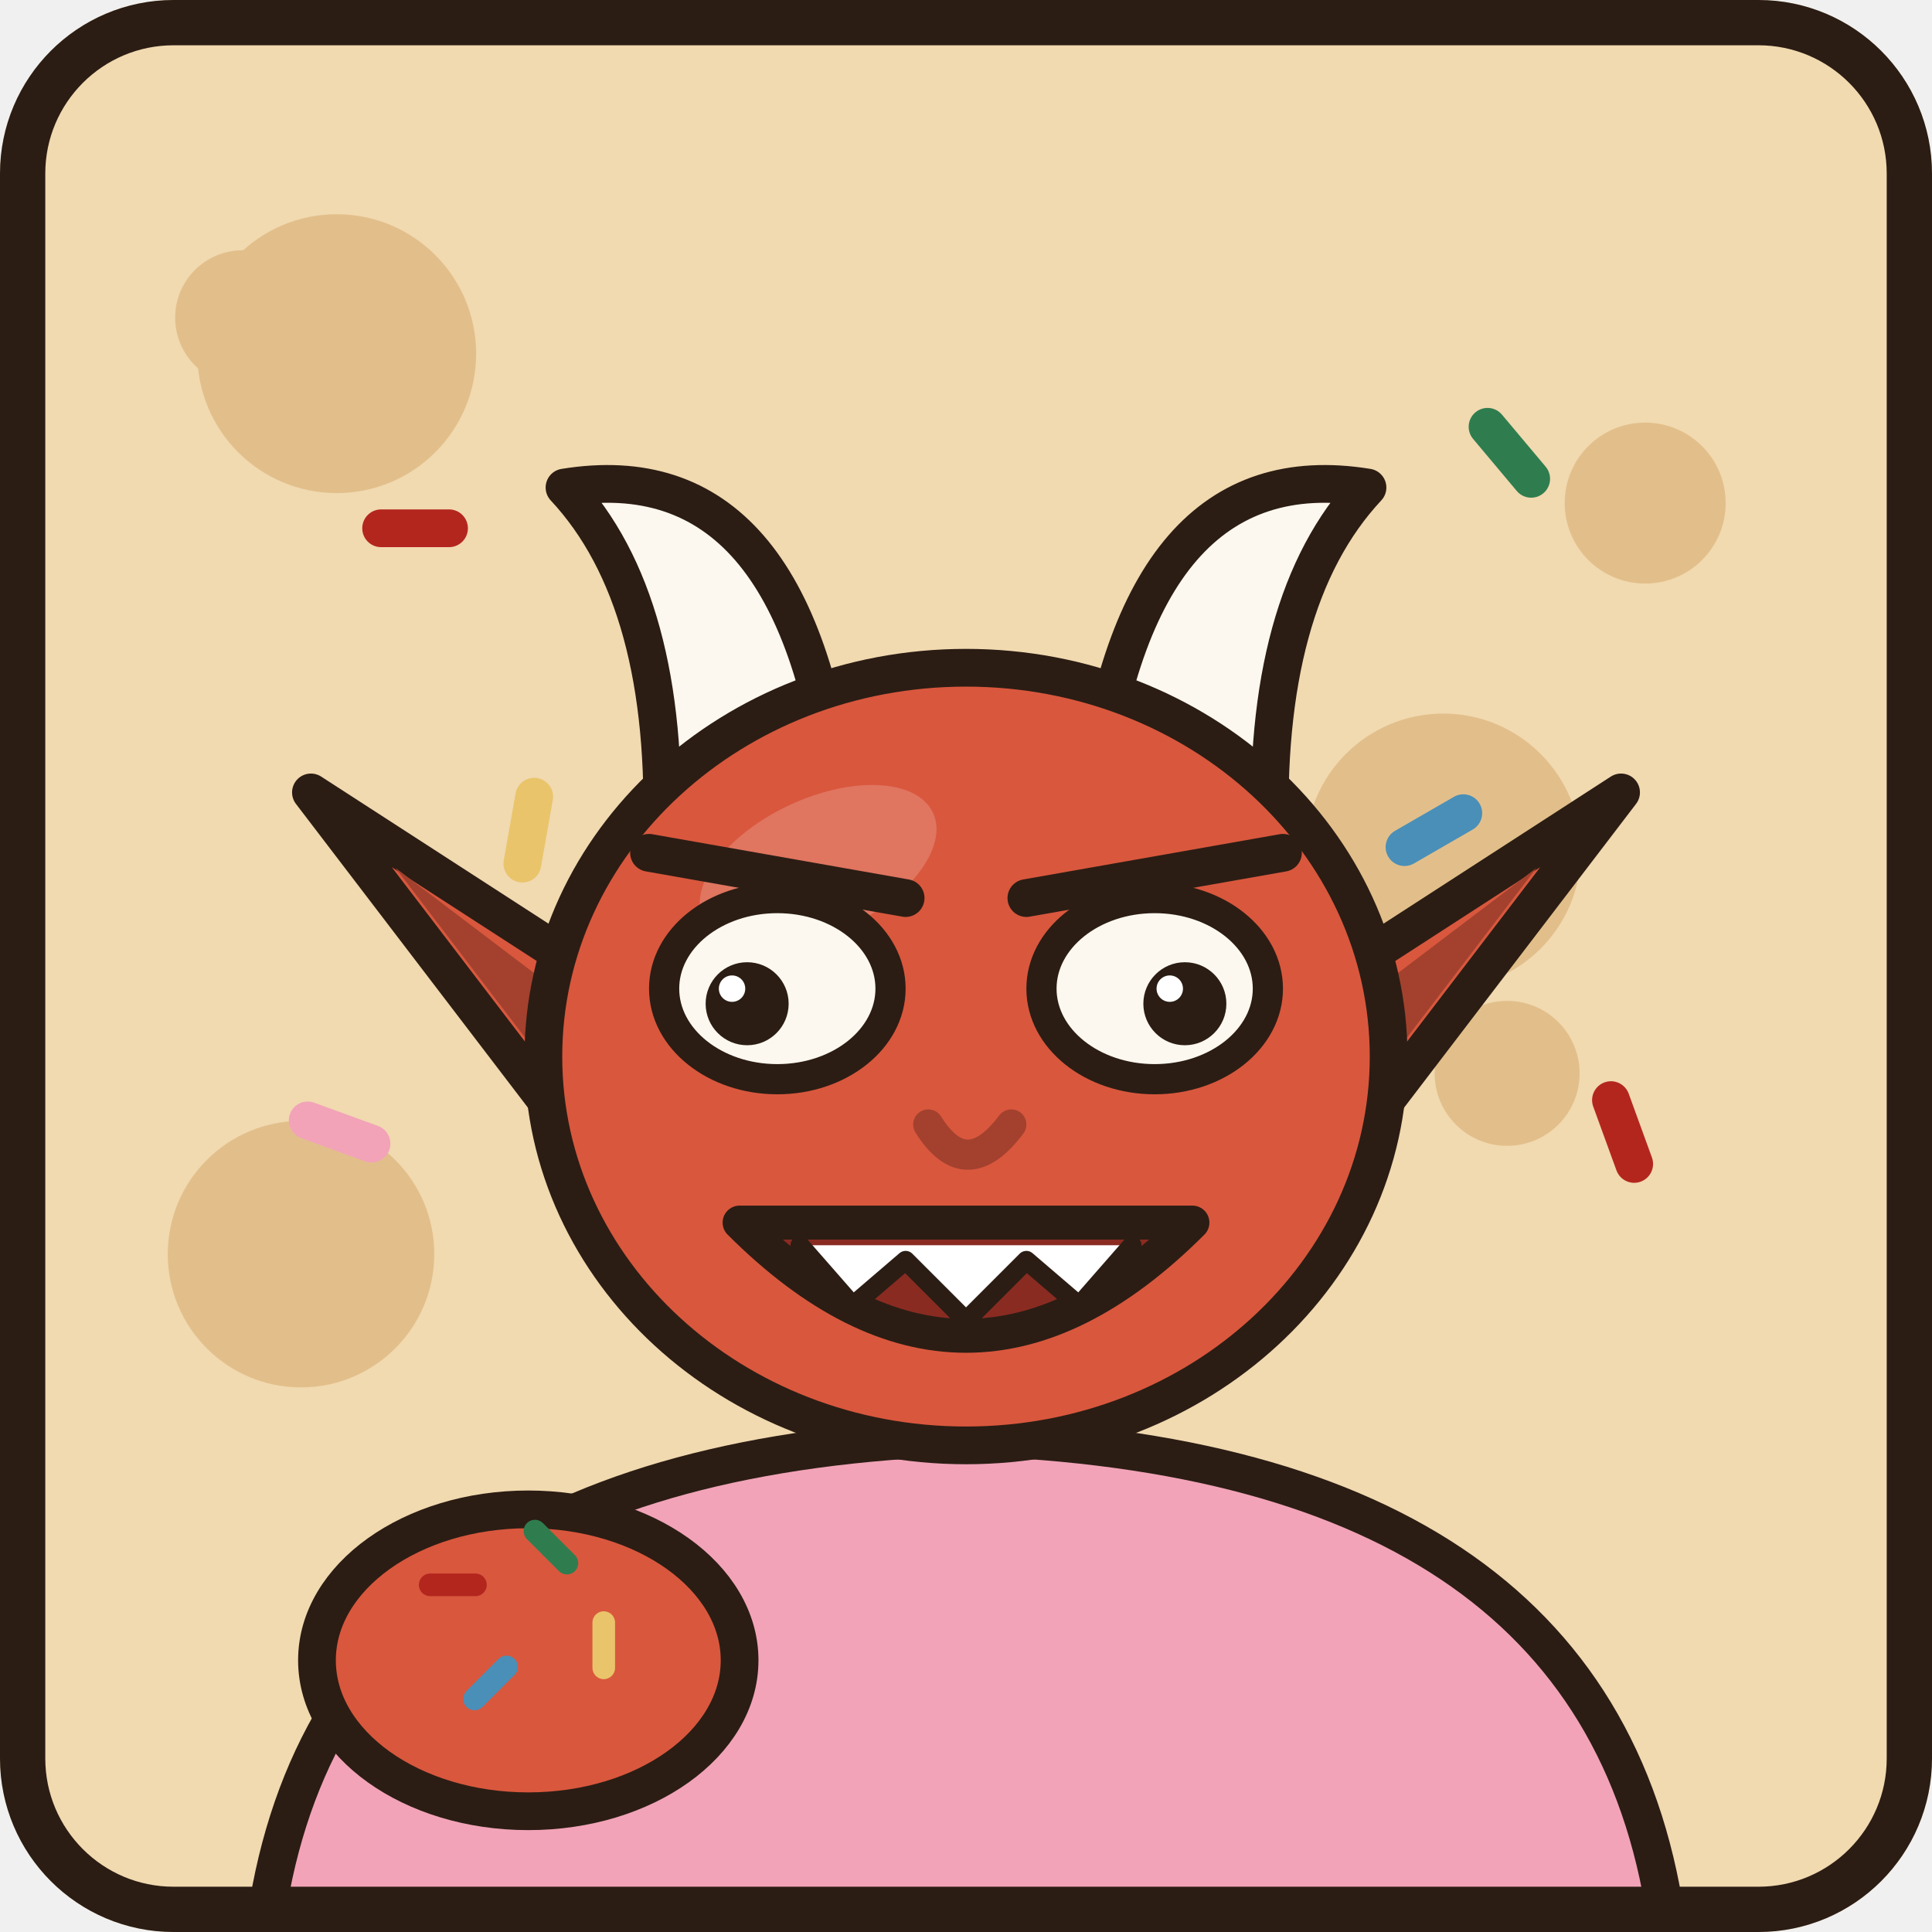
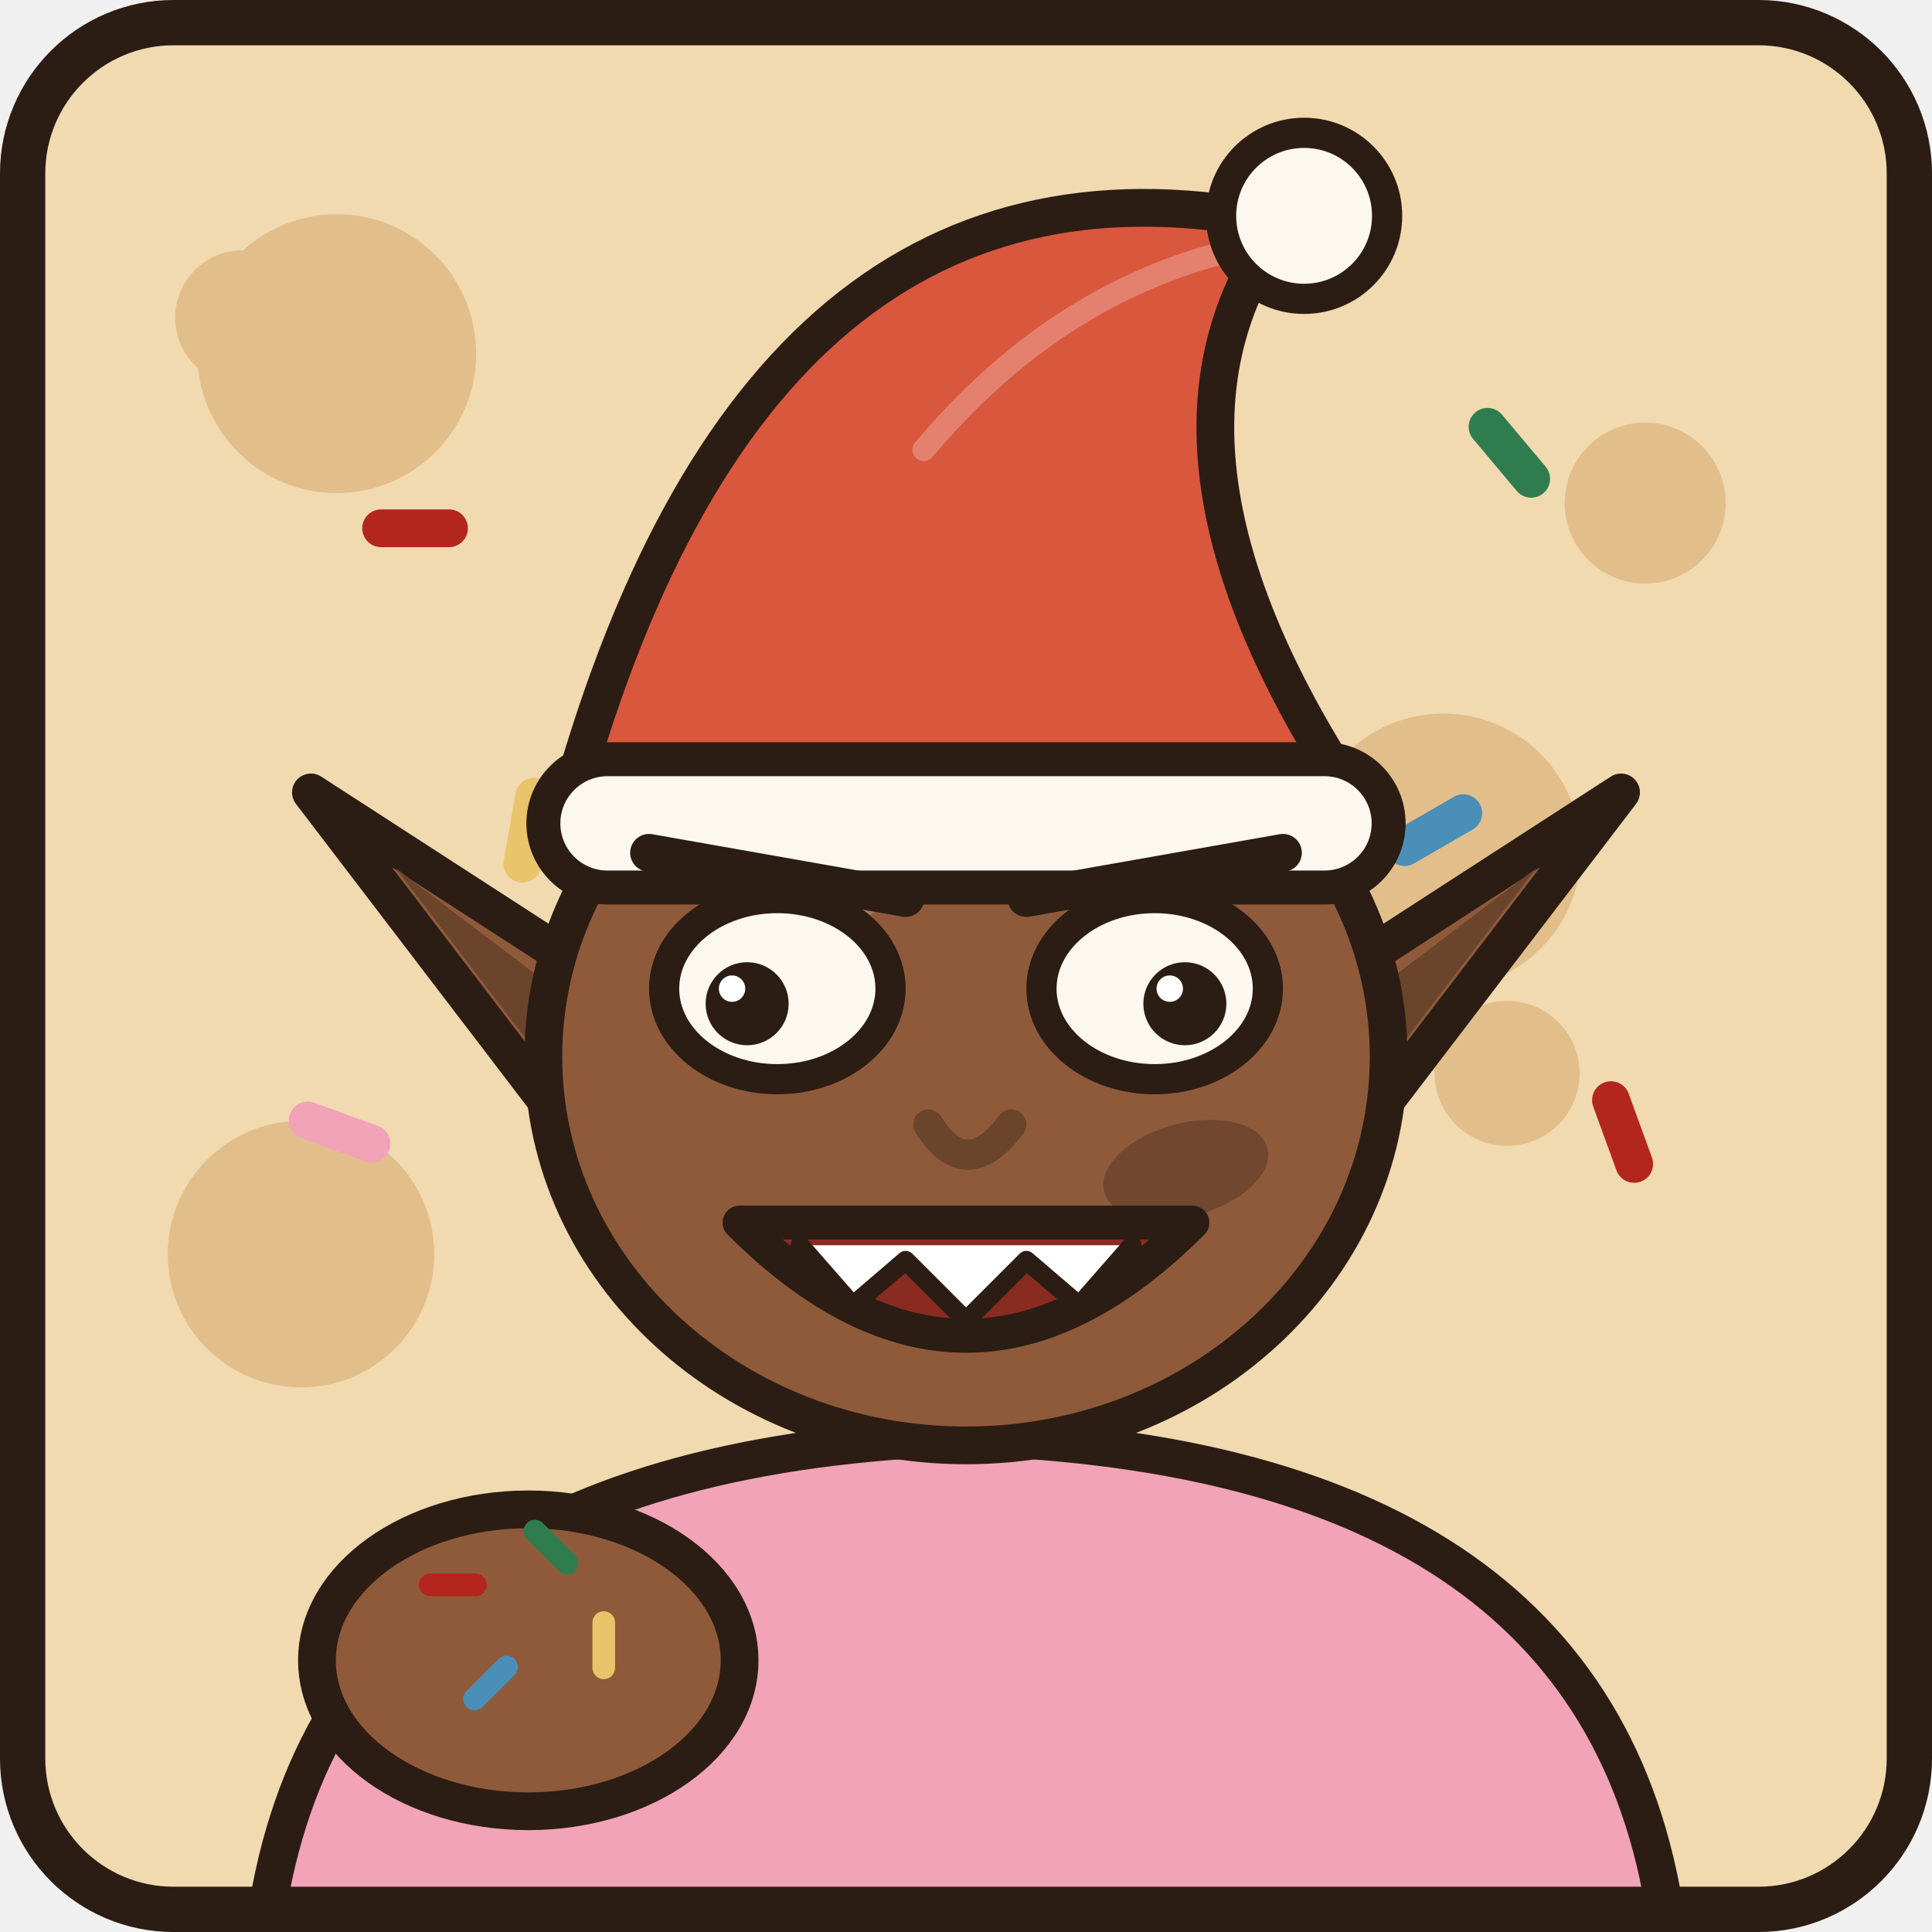
- <svg xmlns="http://www.w3.org/2000/svg" viewBox="0 0 512 512" width="512" height="512" role="img" aria-label="Sprinkle Snatcher (common, Cookie Pantry): sly red-orange imp with curled horns and a fistful of rainbow sprinkles, sprinkles flying around its head">
+ <svg xmlns="http://www.w3.org/2000/svg" viewBox="0 0 512 512" width="512" height="512" role="img" aria-label="Sprinkle Snatcher (common, Cookie Pantry): sly hexed baker elf in a red pointed cap with a fistful of rainbow sprinkles, sprinkles flying around its head">
  <defs>
    <clipPath id="card">
      <rect x="0" y="0" width="512" height="512" rx="46" />
    </clipPath>
  </defs>
  <g>
    <rect x="0" y="0" width="512" height="512" rx="46" fill="#f1d9b0" />
    <g clip-path="url(#card)">
      <circle cx="399.403" cy="284.452" r="19.207" fill="#e2bf8a" />
      <circle cx="79.773" cy="332.363" r="35.309" fill="#e2bf8a" />
      <circle cx="382.474" cy="225.597" r="36.488" fill="#e2bf8a" />
      <circle cx="435.99" cy="133.322" r="21.326" fill="#e2bf8a" />
      <circle cx="64.277" cy="84.186" r="17.856" fill="#e2bf8a" />
      <circle cx="327.462" cy="263.046" r="33.164" fill="#e2bf8a" />
      <circle cx="89.234" cy="93.723" r="36.946" fill="#e2bf8a" />
    </g>
    <rect x="96" y="135" width="28" height="10" rx="5" fill="#b3261e" transform="rotate(0 110 140)" />
    <rect x="386" y="115" width="28" height="10" rx="5" fill="#2f7d4f" transform="rotate(50 400 120)" />
    <rect x="126" y="215" width="28" height="10" rx="5" fill="#e9c46a" transform="rotate(100 140 220)" />
    <rect x="366" y="215" width="28" height="10" rx="5" fill="#4a8fb8" transform="rotate(150 380 220)" />
    <rect x="76" y="295" width="28" height="10" rx="5" fill="#f2a3b8" transform="rotate(200 90 300)" />
    <rect x="416" y="295" width="28" height="10" rx="5" fill="#b3261e" transform="rotate(250 430 300)" />
    <path d="M70 512 Q86 386.4 256 380.8 Q426 386.4 442 512 Z" fill="#f2a3b8" stroke="#2b1d14" stroke-width="10" stroke-linejoin="round" stroke-linecap="round" />
-     <path d="M159.68 260 L82.4 210 L166.4 320 Z" fill="#d9573d" stroke="#2b1d14" stroke-width="10" stroke-linejoin="round" stroke-linecap="round" />
-     <path d="M352.32 260 L429.6 210 L345.6 320 Z" fill="#d9573d" stroke="#2b1d14" stroke-width="10" stroke-linejoin="round" stroke-linecap="round" />
-     <path d="M149.6 264 L104.8 230 L155.2 296 Z" fill="#a3412e" />
-     <path d="M362.4 264 L407.2 230 L356.8 296 Z" fill="#a3412e" />
-     <path d="M222.4 213.2 Q211.2 119.2 149.6 129.2 Q177.6 159.2 175.36 223.2 Z" fill="#fdf8ef" stroke="#2b1d14" stroke-width="10" stroke-linejoin="round" stroke-linecap="round" />
-     <path d="M289.6 213.2 Q300.8 119.2 362.4 129.2 Q334.4 159.2 336.64 223.2 Z" fill="#fdf8ef" stroke="#2b1d14" stroke-width="10" stroke-linejoin="round" stroke-linecap="round" />
-     <ellipse cx="256" cy="280" rx="112" ry="103.04" fill="#d9573d" stroke="#2b1d14" stroke-width="10" stroke-linejoin="round" stroke-linecap="round" />
+     <path d="M159.68 260 L82.4 210 L166.4 320 Z" fill="#8f5a3a" stroke="#2b1d14" stroke-width="10" stroke-linejoin="round" stroke-linecap="round" />
+     <path d="M352.32 260 L429.6 210 L345.6 320 Z" fill="#8f5a3a" stroke="#2b1d14" stroke-width="10" stroke-linejoin="round" stroke-linecap="round" />
+     <path d="M149.6 264 L104.8 230 L155.2 296 Z" fill="#6b442c" />
+     <path d="M362.4 264 L407.2 230 L356.8 296 Z" fill="#6b442c" />
+     <ellipse cx="256" cy="280" rx="112" ry="103.04" fill="#8f5a3a" stroke="#2b1d14" stroke-width="10" stroke-linejoin="round" stroke-linecap="round" />
    <ellipse cx="216.8" cy="229.6" rx="33.6" ry="17.92" fill="#ffffff" opacity="0.18" transform="rotate(-25 216.8 229.6)" />
-     <path d="M246 298 Q256 314 268 298" fill="none" stroke="#a3412e" stroke-width="8" stroke-linejoin="round" stroke-linecap="round" />
+     <path d="M246 298 Q256 314 268 298" fill="none" stroke="#6b442c" stroke-width="8" stroke-linejoin="round" stroke-linecap="round" />
+     <ellipse cx="314.24" cy="310" rx="22.4" ry="12.32" fill="#2b1d14" opacity="0.3" transform="rotate(-15 314.24 310)" />
+     <path d="M149.6 217.2 Q200 29.2 340 59.2 Q295.2 119.2 362.4 217.2 Z" fill="#d9573d" stroke="#2b1d14" stroke-width="10" stroke-linejoin="round" stroke-linecap="round" />
+     <path d="M244.8 119.2 Q278.4 79.2 323.2 67.2" fill="none" stroke="#e3816e" stroke-width="6" stroke-linejoin="round" stroke-linecap="round" />
+     <circle cx="345.6" cy="57.2" r="22" fill="#fdf8ef" stroke="#2b1d14" stroke-width="8" stroke-linejoin="round" stroke-linecap="round" />
+     <rect x="144" y="201.2" width="224" height="34" rx="17" fill="#fdf8ef" stroke="#2b1d14" stroke-width="9" stroke-linejoin="round" stroke-linecap="round" />
    <ellipse cx="206" cy="262" rx="30" ry="24" fill="#fdf8ef" stroke="#2b1d14" stroke-width="8" stroke-linejoin="round" stroke-linecap="round" />
    <circle cx="198" cy="266" r="11" fill="#2b1d14" />
    <circle cx="194" cy="262" r="3.5" fill="#ffffff" />
    <path d="M172 226 L240 238" fill="none" stroke="#2b1d14" stroke-width="10" stroke-linejoin="round" stroke-linecap="round" />
    <ellipse cx="306" cy="262" rx="30" ry="24" fill="#fdf8ef" stroke="#2b1d14" stroke-width="8" stroke-linejoin="round" stroke-linecap="round" />
    <circle cx="314" cy="266" r="11" fill="#2b1d14" />
    <circle cx="310" cy="262" r="3.5" fill="#ffffff" />
    <path d="M272 238 L340 226" fill="none" stroke="#2b1d14" stroke-width="10" stroke-linejoin="round" stroke-linecap="round" />
    <path d="M196 324 Q256 384 316 324 Z" fill="#8a2b22" stroke="#2b1d14" stroke-width="9" stroke-linejoin="round" stroke-linecap="round" />
    <path d="M212 330 L226 346 L240 334 L256 350 L272 334 L286 346 L300 330" fill="#ffffff" stroke="#2b1d14" stroke-width="5" stroke-linejoin="round" stroke-linecap="round" />
-     <ellipse cx="140" cy="440" rx="56" ry="40" fill="#d9573d" stroke="#2b1d14" stroke-width="10" stroke-linejoin="round" stroke-linecap="round" />
+     <ellipse cx="140" cy="440" rx="56" ry="40" fill="#8f5a3a" stroke="#2b1d14" stroke-width="10" stroke-linejoin="round" stroke-linecap="round" />
    <rect x="111" y="417" width="18" height="6" rx="3" fill="#b3261e" transform="rotate(0 120 420)" />
    <rect x="137" y="407" width="18" height="6" rx="3" fill="#2f7d4f" transform="rotate(45 146 410)" />
    <rect x="151" y="433" width="18" height="6" rx="3" fill="#e9c46a" transform="rotate(90 160 436)" />
    <rect x="121" y="443" width="18" height="6" rx="3" fill="#4a8fb8" transform="rotate(135 130 446)" />
    <rect x="6" y="6" width="500" height="500" rx="40" fill="none" stroke="#2b1d14" stroke-width="12" />
  </g>
</svg>
